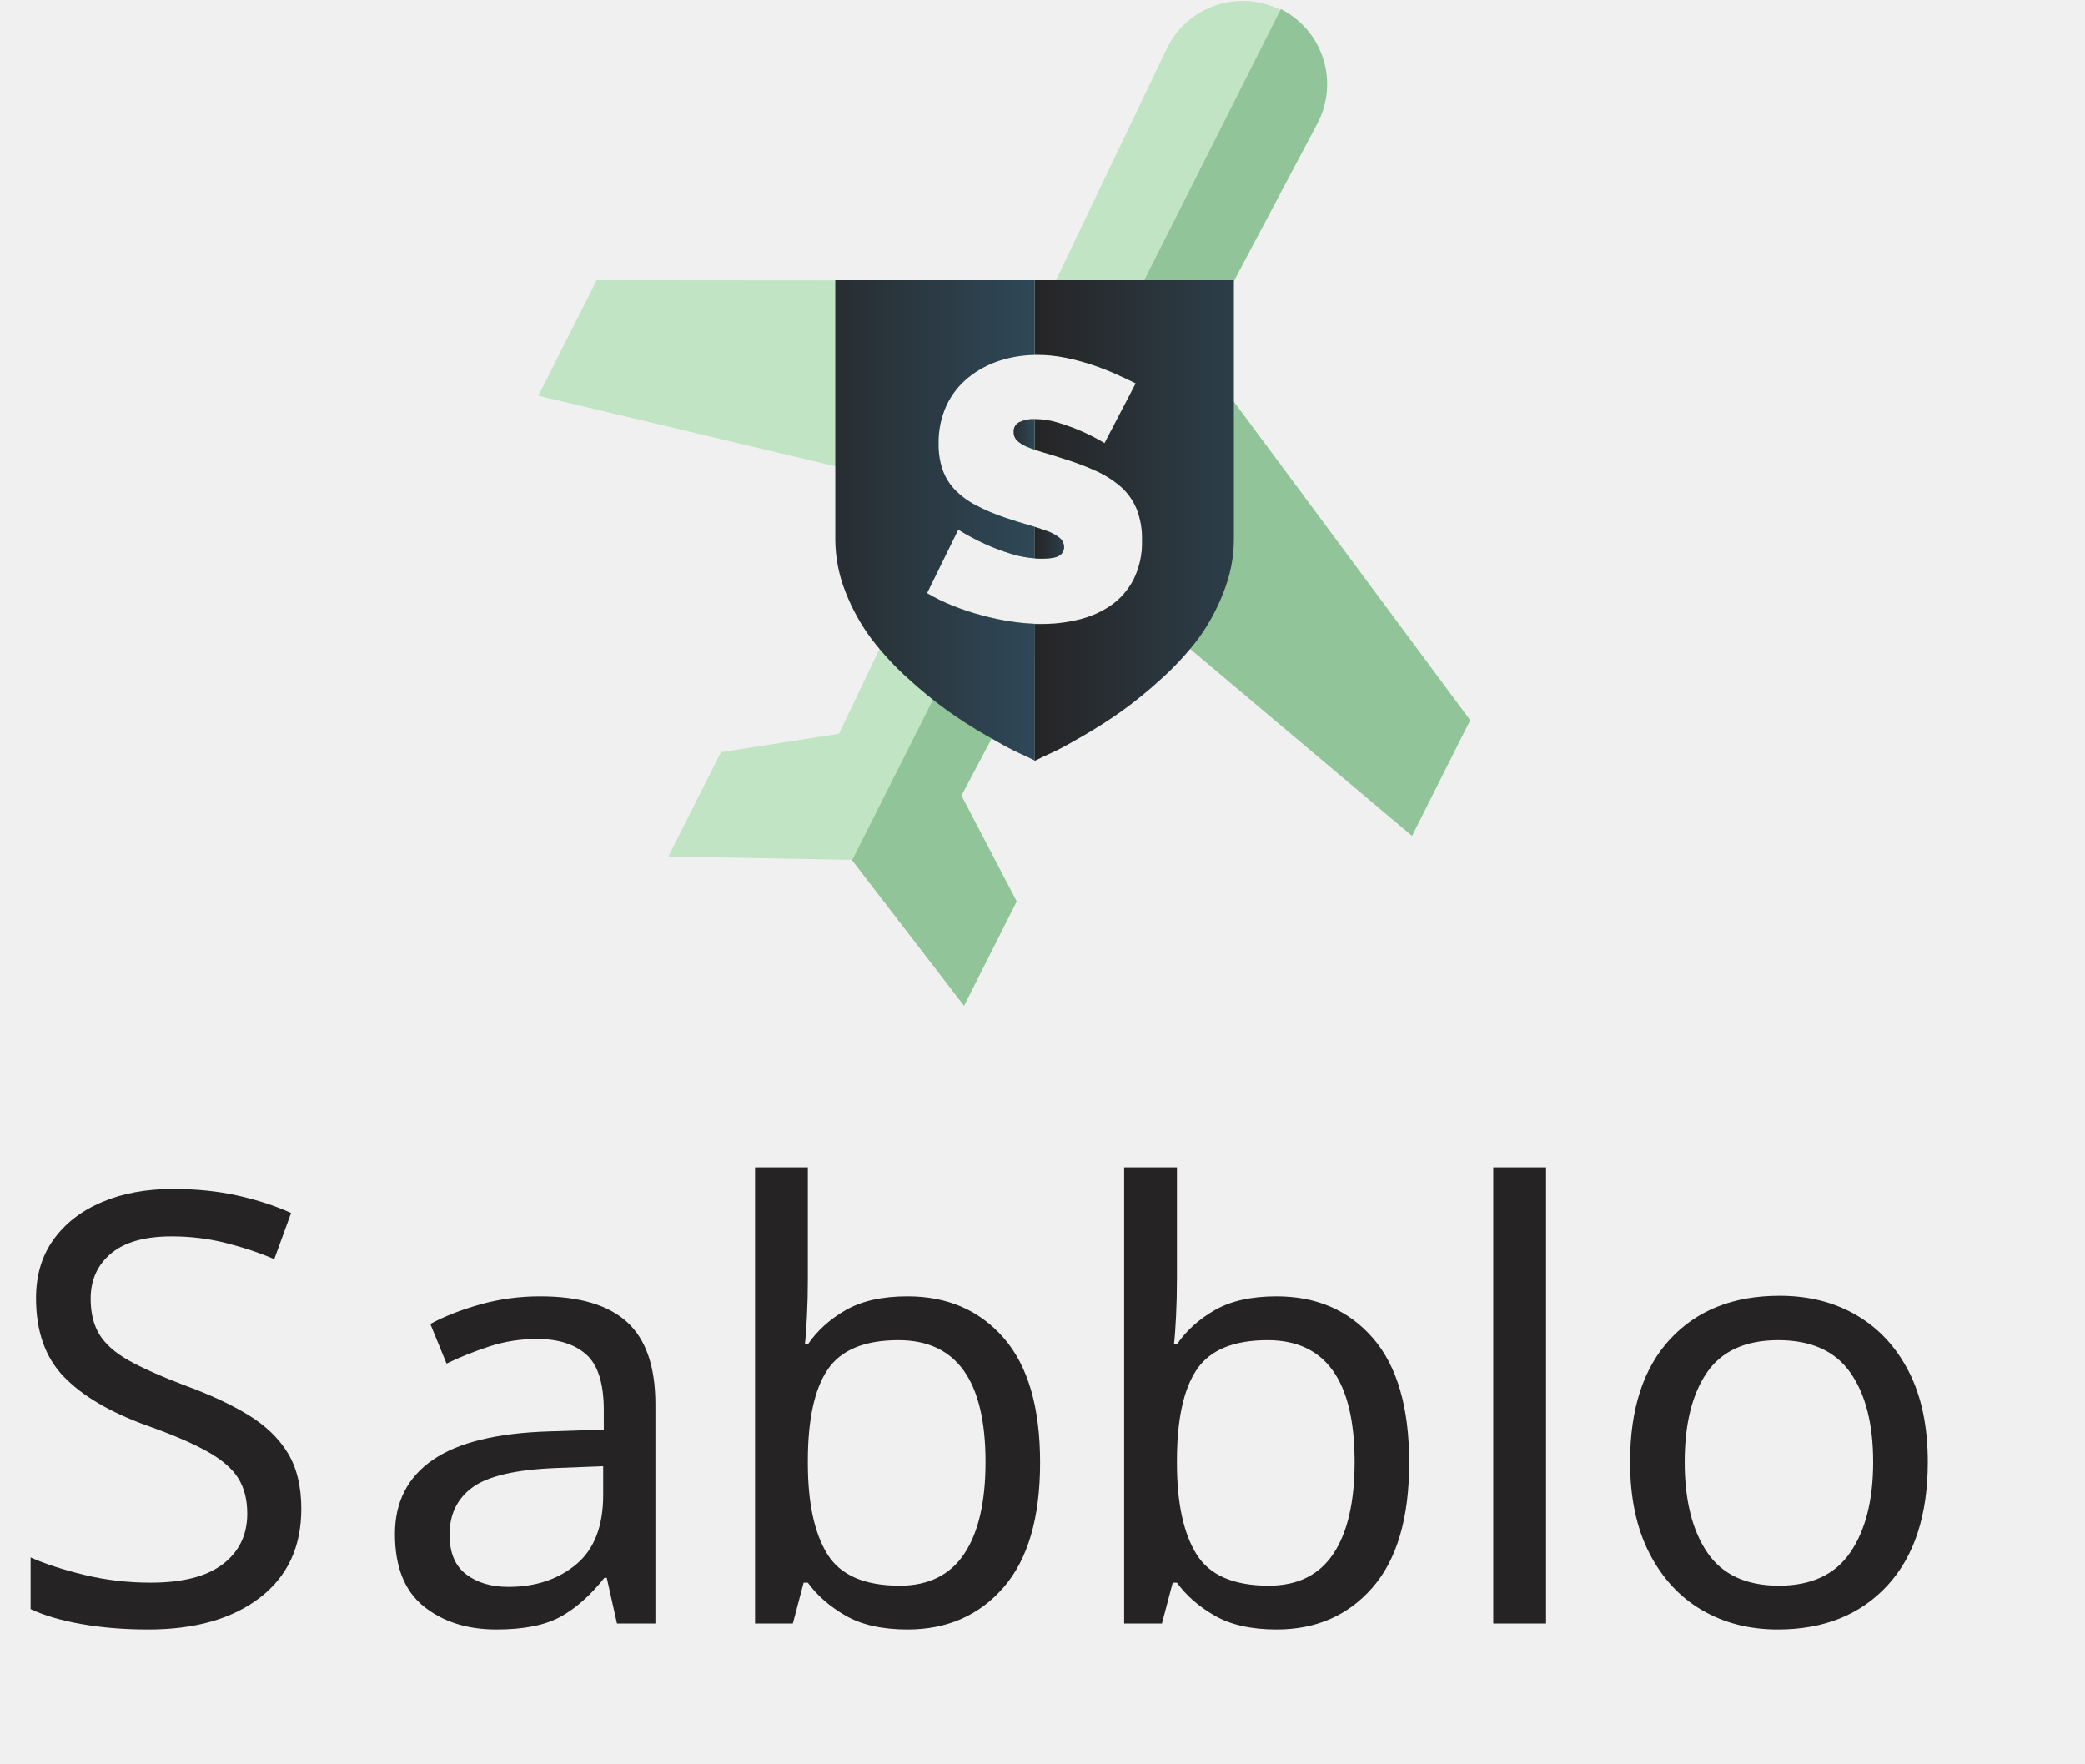
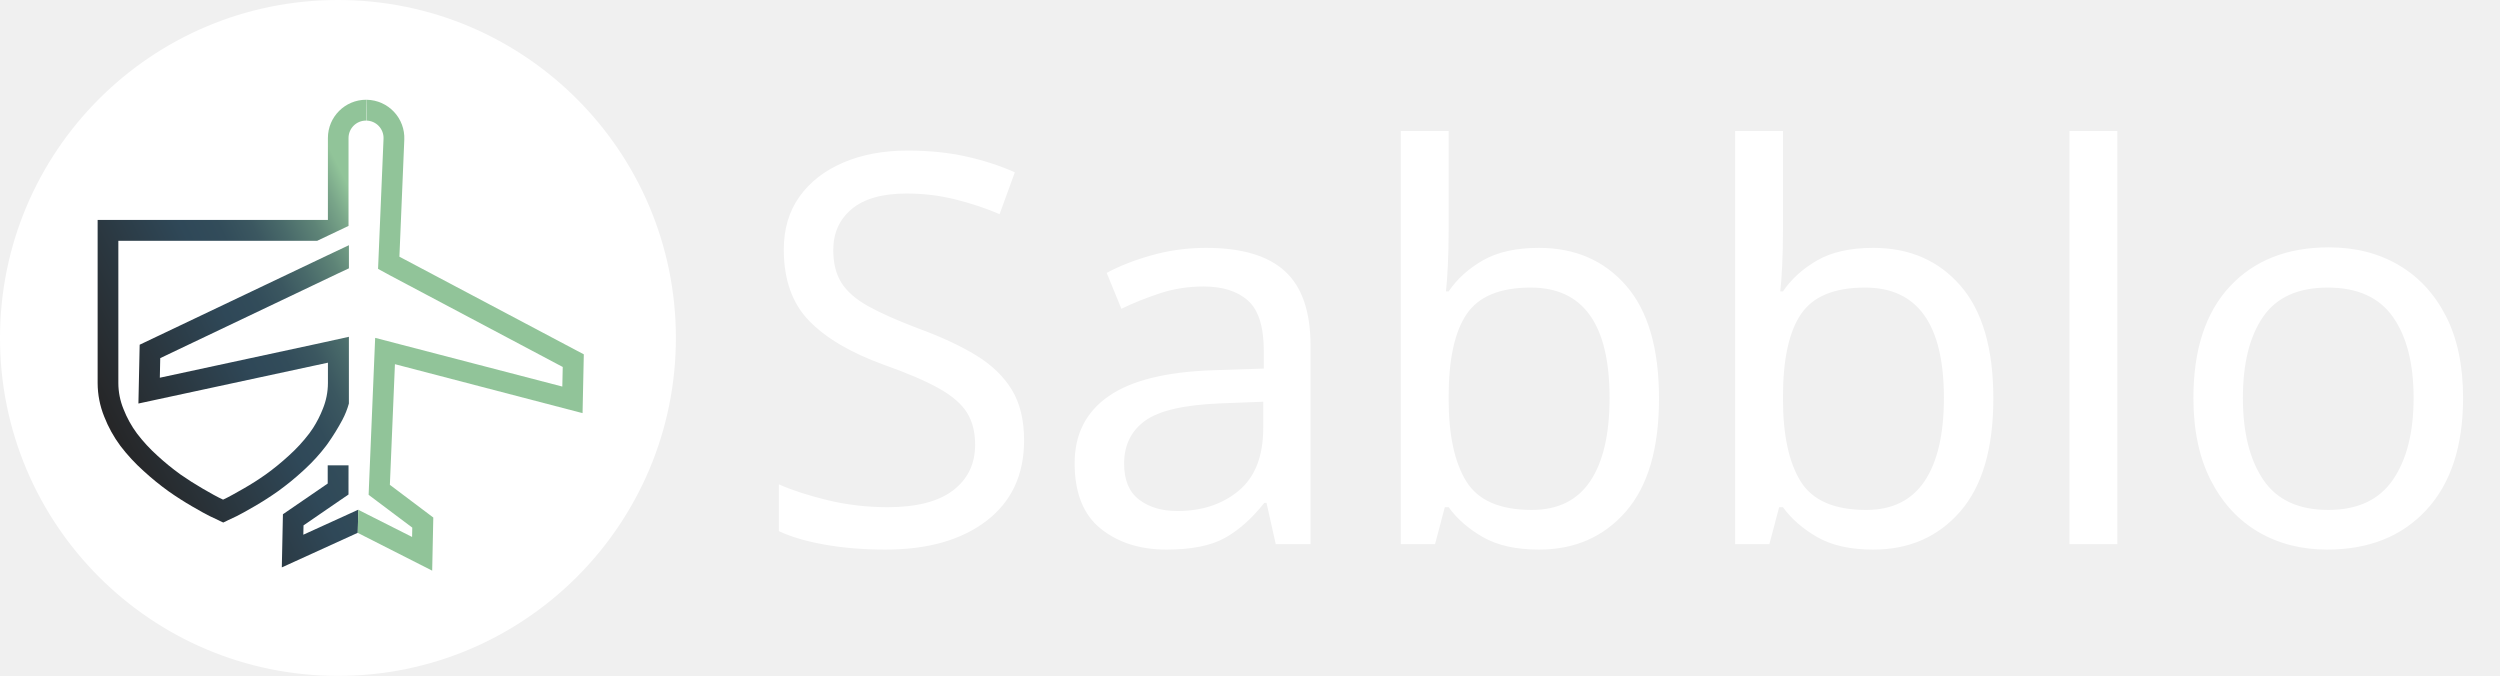
- <svg xmlns="http://www.w3.org/2000/svg" xmlns:xlink="http://www.w3.org/1999/xlink" viewBox="0 0 679.33 574.69">
+ <svg xmlns="http://www.w3.org/2000/svg" xmlns:xlink="http://www.w3.org/1999/xlink" viewBox="0 0 899.27 243.12">
  <defs>
-     <style>.cls-1{fill:#c1e5c4;}.cls-2{fill:#91c499;}.cls-3{fill:url(#linear-gradient);}.cls-4{fill:url(#linear-gradient-2);}.cls-5{fill:url(#linear-gradient-3);}.cls-6{fill:url(#linear-gradient-4);}.cls-7{font-size:195.55px;fill:#252323;font-family:Raleway-Black, Raleway;}.cls-8{letter-spacing:0em;}</style>
-     <linearGradient id="linear-gradient" x1="350.66" y1="176.81" x2="336.44" y2="176.81" gradientUnits="userSpaceOnUse">
-       <stop offset="0" stop-color="#2f4858" />
-       <stop offset="1" stop-color="#252323" />
+     <style>.cls-1{font-size:195.55px;font-family:Raleway-Light, Raleway;}.cls-1,.cls-2{fill:#fff;}.cls-3{fill:url(#linear-gradient);}.cls-4{fill:url(#linear-gradient-2);}.cls-5{fill:#91c499;}</style>
+     <linearGradient id="linear-gradient" x1="30.78" y1="146.94" x2="138.52" y2="93.59" gradientUnits="userSpaceOnUse">
+       <stop offset="0" stop-color="#252323" />
+       <stop offset="0.5" stop-color="#2f4858" />
+       <stop offset="0.6" stop-color="#324c5a" />
+       <stop offset="0.69" stop-color="#3b5760" />
+       <stop offset="0.77" stop-color="#496a6a" />
+       <stop offset="0.86" stop-color="#5e8477" />
+       <stop offset="0.94" stop-color="#79a589" />
+       <stop offset="1" stop-color="#91c499" />
    </linearGradient>
-     <linearGradient id="linear-gradient-2" x1="428.7" y1="169.57" x2="332.72" y2="169.57" xlink:href="#linear-gradient" />
-     <linearGradient id="linear-gradient-3" x1="337.23" y1="141.52" x2="327.52" y2="141.52" xlink:href="#linear-gradient" />
-     <linearGradient id="linear-gradient-4" x1="338.47" y1="169.57" x2="246.23" y2="169.57" xlink:href="#linear-gradient" />
+     <linearGradient id="linear-gradient-2" x1="61.95" y1="209.9" x2="169.69" y2="156.54" xlink:href="#linear-gradient" />
  </defs>
  <g id="Layer_2" data-name="Layer 2">
    <g id="Layer_1-2" data-name="Layer 1">
-       <path class="cls-1" d="M479,234.64,389.87,114.51l39.35-74.27a27.4,27.4,0,1,0-48.94-24.65L344,91.41l-149.6-.12-19,37.65,135.26,32.12-37.32,78-38.45,6-17.14,34,59.83,1.09,36.48,47.43,17.14-34-18-34.5,29.68-56c-1.15.08-2.31.13-3.46.13a66.73,66.73,0,0,1-9.68-.73,83.51,83.51,0,0,1-9.86-2.06,86.36,86.36,0,0,1-9.44-3.14,60.25,60.25,0,0,1-8.41-4.11l10.16-20.68a71,71,0,0,0,8.83,4.72,62.58,62.58,0,0,0,8.77,3.27,35,35,0,0,0,10,1.45q3.87,0,5.38-1a3.15,3.15,0,0,0,1.51-2.72,3.89,3.89,0,0,0-1.51-3.08,13.9,13.9,0,0,0-4.17-2.24q-2.66-1-6.11-1.94t-7.32-2.3a63,63,0,0,1-9.8-4.17,26.51,26.51,0,0,1-6.77-5.08,18.12,18.12,0,0,1-3.93-6.47,25.23,25.23,0,0,1-1.27-8.35,28.85,28.85,0,0,1,2.6-12.58A25.83,25.83,0,0,1,315.5,123a31.65,31.65,0,0,1,10.22-5.5,38.94,38.94,0,0,1,12.16-1.88,46.16,46.16,0,0,1,9.19.91,73.58,73.58,0,0,1,8.65,2.3,82.71,82.71,0,0,1,7.8,3q3.63,1.63,6.53,3.08l-10.16,19.48a66.17,66.17,0,0,0-7.5-3.87,68.72,68.72,0,0,0-7.32-2.72,26.43,26.43,0,0,0-7.92-1.27,11,11,0,0,0-5,1,3.38,3.38,0,0,0-1.87,3.27,3.77,3.77,0,0,0,1.09,2.78,10.31,10.31,0,0,0,3.14,2,39.22,39.22,0,0,0,5,1.75q3,.85,6.71,2.06a88.11,88.11,0,0,1,10.71,4,33.23,33.23,0,0,1,8.16,5.14,19.81,19.81,0,0,1,5.2,7.2,26.06,26.06,0,0,1,1.81,10.28,27.09,27.09,0,0,1-2.84,13,24.81,24.81,0,0,1-3,4.35l93.77,79Z" />
-       <path class="cls-2" d="M479,234.64,389.87,114.51l39.35-74.27a27.4,27.4,0,0,0-11.89-37.3L358.48,119.78c1.75.65,3.45,1.31,5,2q3.63,1.63,6.53,3.08l-10.16,19.48a66.17,66.17,0,0,0-7.5-3.87q-1.7-.76-3.61-1.46L344,148.61l2.27.72a88.11,88.11,0,0,1,10.71,4,33.23,33.23,0,0,1,8.16,5.14,19.81,19.81,0,0,1,5.2,7.2,26.06,26.06,0,0,1,1.81,10.28,27.09,27.09,0,0,1-2.84,13,24.81,24.81,0,0,1-3,4.35l93.77,79Z" />
-       <path class="cls-2" d="M329.77,202.56a83.51,83.51,0,0,1-9.86-2.06c-.62-.17-1.21-.37-1.82-.55l-40.46,80.32,36.48,47.43,17.14-34-18-34.5,29.68-56c-1.15.08-2.31.13-3.46.13A66.73,66.73,0,0,1,329.77,202.56Z" />
-       <path class="cls-2" d="M339.81,182q3.87,0,5.38-1a3.15,3.15,0,0,0,1.51-2.72,3.89,3.89,0,0,0-1.51-3.08,13.9,13.9,0,0,0-4.17-2.24q-2.66-1-6.11-1.94c-.63-.18-1.29-.38-1.94-.58l-4.84,9.6c.56.18,1.11.36,1.69.53A35,35,0,0,0,339.81,182Z" />
-       <path class="cls-3" d="M345.19,181a3.15,3.15,0,0,0,1.51-2.72,3.89,3.89,0,0,0-1.51-3.08,13.9,13.9,0,0,0-4.17-2.24c-1.19-.43-2.51-.86-3.93-1.3v10.26c.9.07,1.81.11,2.72.11Q343.68,182,345.19,181Z" />
-       <path class="cls-4" d="M395.53,91.31H337.09v24.31l.79,0a46.16,46.16,0,0,1,9.19.91,73.58,73.58,0,0,1,8.65,2.3,82.71,82.71,0,0,1,7.8,3q3.63,1.63,6.53,3.08l-10.16,19.48a66.17,66.17,0,0,0-7.5-3.87,68.72,68.72,0,0,0-7.32-2.72,26.43,26.43,0,0,0-7.92-1.27h-.06v10c.75.26,1.55.51,2.42.76q3,.85,6.71,2.06a88.11,88.11,0,0,1,10.71,4,33.23,33.23,0,0,1,8.16,5.14,19.81,19.81,0,0,1,5.2,7.2,26.06,26.06,0,0,1,1.81,10.28,27.09,27.09,0,0,1-2.84,13,23.32,23.32,0,0,1-7.5,8.41,31.65,31.65,0,0,1-10.52,4.54,51.07,51.07,0,0,1-11.79,1.39q-1.17,0-2.36,0v44.59c4.45-2.11,0,0,2.64-1.29q1.62-.71,4.31-2t9.08-5q6.39-3.7,12.27-7.86a139.52,139.52,0,0,0,12.84-10.45,94,94,0,0,0,12-12.94A64.66,64.66,0,0,0,398.63,193a46.58,46.58,0,0,0,3.4-17.3V91.31Z" />
-       <path class="cls-5" d="M330.25,140.74a3.77,3.77,0,0,0,1.09,2.78,10.31,10.31,0,0,0,3.14,2c.77.34,1.64.67,2.6,1v-10a11,11,0,0,0-5,1A3.38,3.38,0,0,0,330.25,140.74Z" />
-       <path class="cls-6" d="M319.91,200.5a86.36,86.36,0,0,1-9.44-3.14,60.25,60.25,0,0,1-8.41-4.11l10.16-20.68a71,71,0,0,0,8.83,4.72,62.58,62.58,0,0,0,8.77,3.27,35,35,0,0,0,7.26,1.34V171.62l-2.18-.64q-3.45-1-7.32-2.3a63,63,0,0,1-9.8-4.17,26.51,26.51,0,0,1-6.77-5.08,18.12,18.12,0,0,1-3.93-6.47,25.23,25.23,0,0,1-1.27-8.35,28.85,28.85,0,0,1,2.6-12.58A25.83,25.83,0,0,1,315.5,123a31.65,31.65,0,0,1,10.22-5.5,38.75,38.75,0,0,1,11.37-1.85V91.31H272.15v84.42a46.59,46.59,0,0,0,3.4,17.3A64.67,64.67,0,0,0,284,208.24a94,94,0,0,0,12,12.94,139.56,139.56,0,0,0,12.84,10.45q5.88,4.16,12.28,7.86t9.08,5q2.69,1.32,4.31,2c2.64,1.29-1.82-.83,2.64,1.29V203.24a68.21,68.21,0,0,1-7.32-.68A83.51,83.51,0,0,1,319.91,200.5Z" />
-       <text class="cls-7" transform="translate(0 528.93)">
-         <tspan class="cls-8">S</tspan>
-         <tspan x="119.68" y="0">abblo</tspan>
-       </text>
+       <text class="cls-1" transform="translate(270.2 195.74)">Sabblo</text>
+       <circle class="cls-2" cx="121.56" cy="121.56" r="121.56" />
+       <path class="cls-3" d="M131.69,35.88a13.75,13.75,0,0,0-13.74,13.74v29.5H35.12v58.72a32.4,32.4,0,0,0,2.36,12,45,45,0,0,0,5.86,10.59,65.42,65.42,0,0,0,8.33,9,97.07,97.07,0,0,0,8.93,7.27q4.09,2.89,8.54,5.47t6.32,3.49q1.87.92,3,1.41l.63.31-.25-.11,1.46.69h0l1.46-.69-.25.11.63-.31q1.13-.49,3-1.41t6.32-3.49q4.44-2.57,8.54-5.47a97,97,0,0,0,8.93-7.27l.92-.85h0a64.3,64.3,0,0,0,7.4-8.15c.25-.33.49-.66.73-1a80.56,80.56,0,0,0,5.16-8.37,29.61,29.61,0,0,0,2.36-5.91v-24l-9.07,2-3.78.82L57.49,135.87l.15-7.05,55-26.2,8.6-4.1,4.27-2V88.2L118,91.75h0l-5.38,2.56L50.24,124l-.45,21.15,62.82-13.54,5.35-1.15v7.35a24.75,24.75,0,0,1-1.84,9.27,39.48,39.48,0,0,1-3.52,6.9q-.65,1-1.35,1.94a58.21,58.21,0,0,1-7.38,8,90,90,0,0,1-8.23,6.71c-2.53,1.79-5.21,3.51-8,5.1-3.51,2-5.13,2.89-5.87,3.25l-1.53.74L78.75,179c-.74-.36-2.35-1.22-5.86-3.25-2.75-1.59-5.43-3.31-8-5.1a90.11,90.11,0,0,1-8.23-6.71,58.23,58.23,0,0,1-7.38-8,37.72,37.72,0,0,1-4.87-8.83,24.75,24.75,0,0,1-1.84-9.27V86.61h71.54l3.77-1.79h0l7.49-3.56V49.63a6.26,6.26,0,0,1,6.25-6.25h.14l.16-7.49Z" />
+       <polygon class="cls-4" points="128.87 183.34 125.58 184.84 109.11 192.34 109.18 188.98 122.11 180.1 125.36 177.88 125.36 173.93 125.37 167.39 117.88 167.39 117.88 173.93 101.77 184.98 101.37 204.1 128.69 191.65 128.87 183.34 128.87 183.34" />
+       <path class="cls-5" d="M209.55,148.61l.45-21.15L143.67,92.34l1.76-42.13A13.75,13.75,0,0,0,132,35.89l-.16,7.49h0a6.26,6.26,0,0,1,6.12,6.52L136.19,92l-.2,4.72L140.17,99l62.25,33-.15,7.05-58.32-15.18-9-2.34-.39,9.27-1.81,43.37L132.6,178l3.15,2.37,12.55,9.42-.07,3.36L132.08,185l-3.21-1.63-.18,8.31,26.77,13.59.4-19.11L140.24,174.4,142.06,131Z" />
    </g>
  </g>
</svg>
